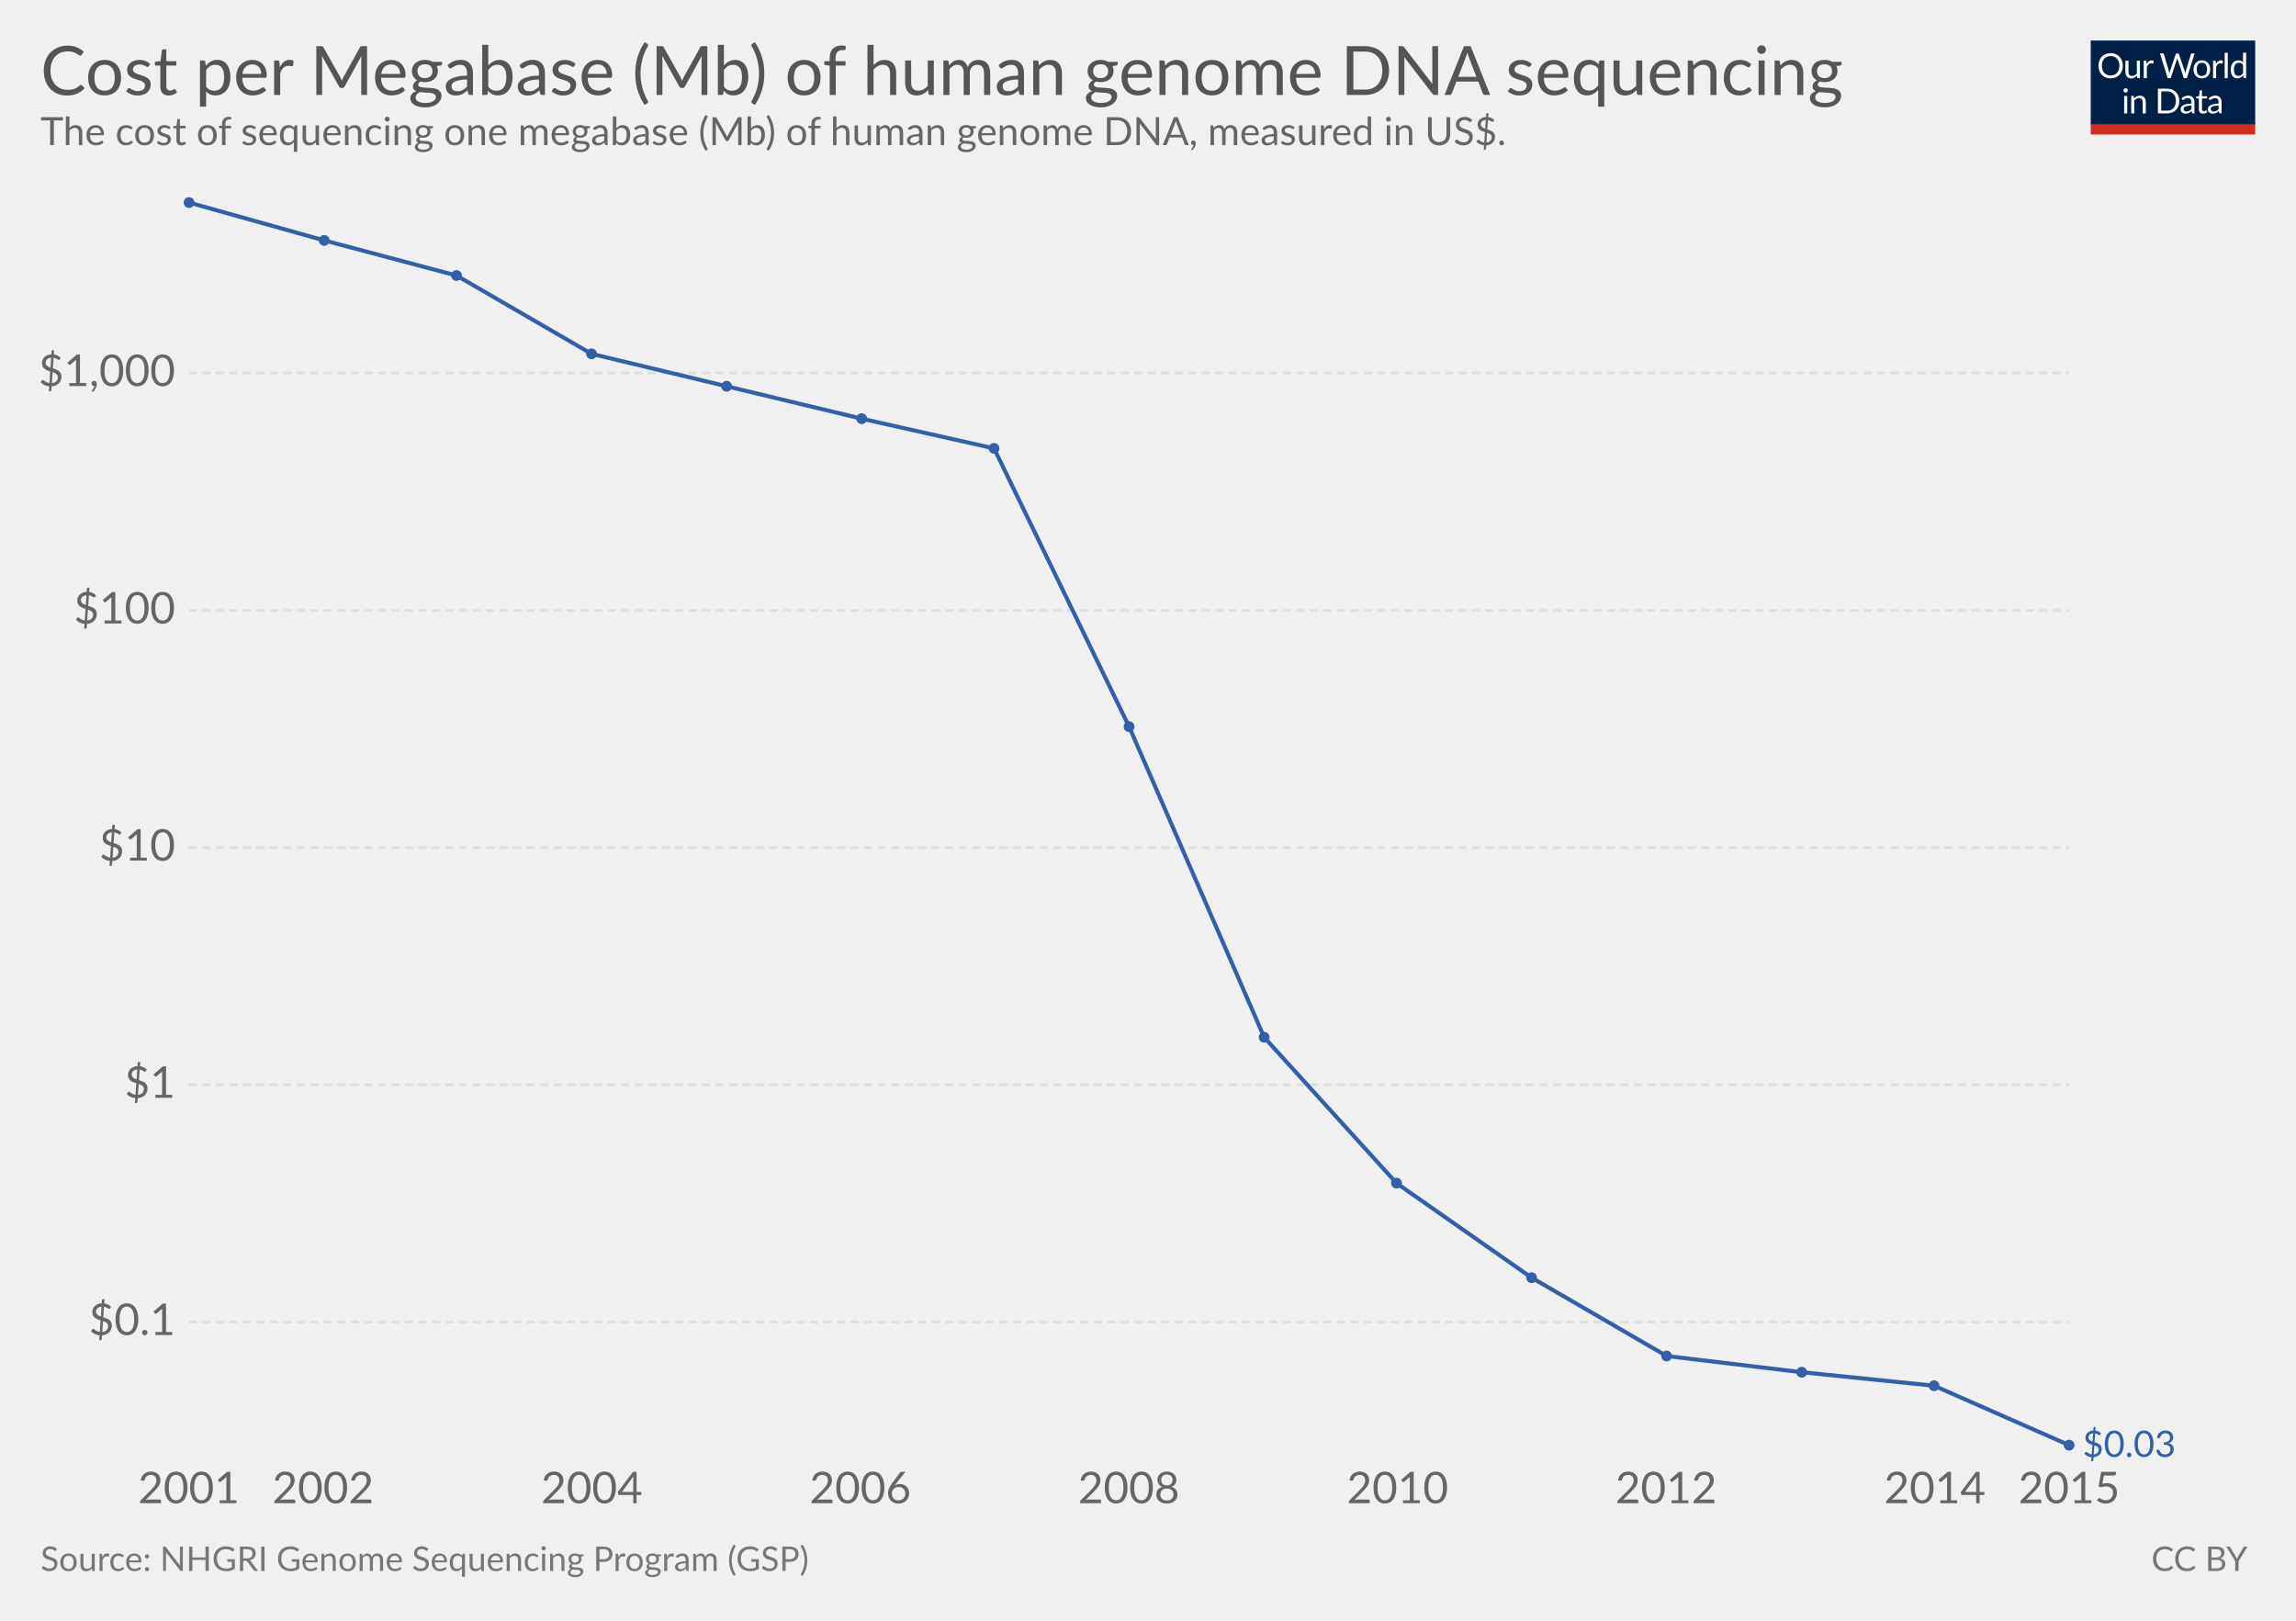
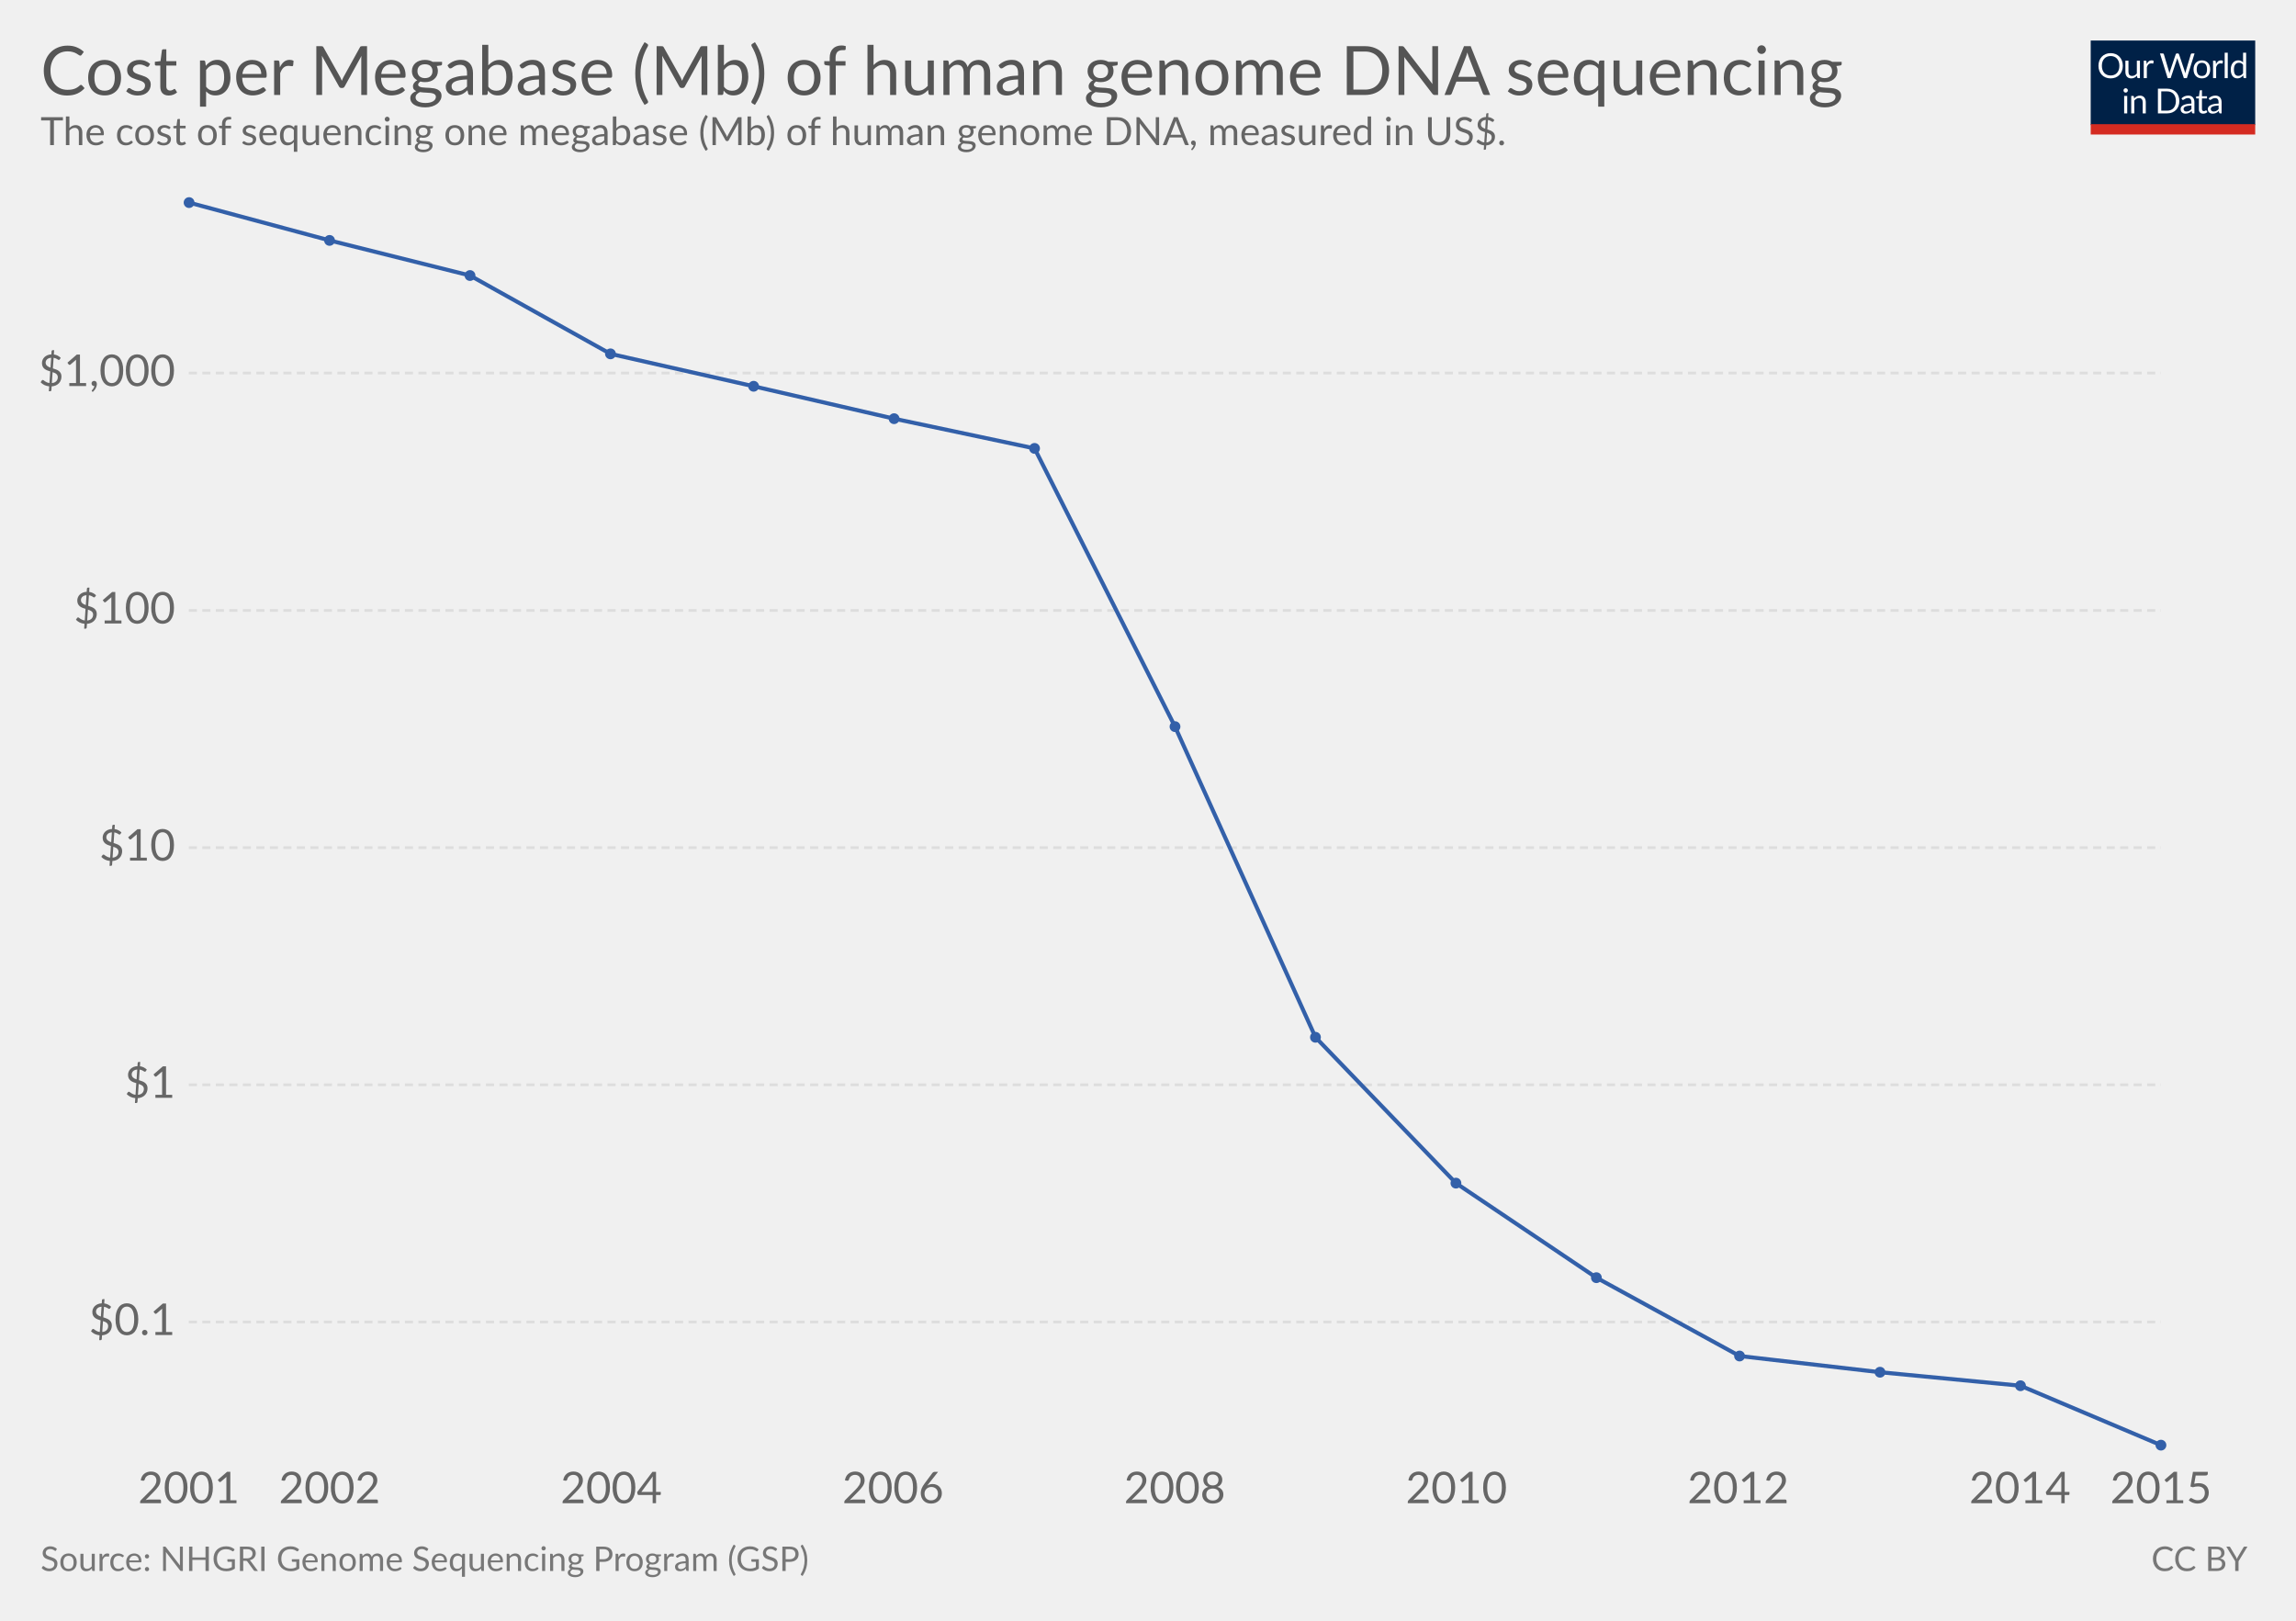
<svg xmlns="http://www.w3.org/2000/svg" version="1.1" style="font-family:Lato, 'Helvetica Neue', Helvetica, Arial, sans-serif;font-size:18px;background-color:white;text-rendering:optimizeLegibility;-webkit-font-smoothing:antialiased" width="850" height="600">
  <g class="HeaderView">
    <g transform="translate(774, 15) scale(0.29)">
      <svg width="210" height="120" viewBox="0 0 210 120" fill="none">
        <g clip-path="url(#clip0)">
          <path d="M0 0H210V107.89H0V0Z" fill="#002147" />
          <path d="M40.979 32.248C40.979 34.609 40.605 36.78 39.857 38.76C39.109 40.725 38.053 42.419 36.689 43.842C35.325 45.265 33.682 46.372 31.761 47.164C29.854 47.941 27.742 48.33 25.425 48.33C23.107 48.33 20.995 47.941 19.089 47.164C17.182 46.372 15.547 45.265 14.183 43.842C12.819 42.419 11.763 40.725 11.015 38.76C10.267 36.78 9.893 34.609 9.893 32.248C9.893 29.887 10.267 27.723 11.015 25.758C11.763 23.778 12.819 22.077 14.183 20.654C15.547 19.217 17.182 18.102 19.089 17.31C20.995 16.518 23.107 16.122 25.425 16.122C27.742 16.122 29.854 16.518 31.761 17.31C33.682 18.102 35.325 19.217 36.689 20.654C38.053 22.077 39.109 23.778 39.857 25.758C40.605 27.723 40.979 29.887 40.979 32.248ZM36.601 32.248C36.601 30.312 36.337 28.574 35.809 27.034C35.281 25.494 34.533 24.196 33.565 23.14C32.597 22.069 31.423 21.248 30.045 20.676C28.666 20.104 27.126 19.818 25.425 19.818C23.738 19.818 22.205 20.104 20.827 20.676C19.448 21.248 18.267 22.069 17.285 23.14C16.317 24.196 15.569 25.494 15.041 27.034C14.513 28.574 14.249 30.312 14.249 32.248C14.249 34.184 14.513 35.922 15.041 37.462C15.569 38.987 16.317 40.285 17.285 41.356C18.267 42.412 19.448 43.226 20.827 43.798C22.205 44.355 23.738 44.634 25.425 44.634C27.126 44.634 28.666 44.355 30.045 43.798C31.423 43.226 32.597 42.412 33.565 41.356C34.533 40.285 35.281 38.987 35.809 37.462C36.337 35.922 36.601 34.184 36.601 32.248ZM62.823 25.714V48H60.491C59.934 48 59.582 47.729 59.435 47.186L59.127 44.788C58.159 45.859 57.074 46.724 55.871 47.384C54.669 48.029 53.29 48.352 51.735 48.352C50.518 48.352 49.44 48.154 48.501 47.758C47.577 47.347 46.8 46.775 46.169 46.042C45.539 45.309 45.062 44.421 44.739 43.38C44.431 42.339 44.277 41.187 44.277 39.926V25.714H48.193V39.926C48.193 41.613 48.575 42.918 49.337 43.842C50.115 44.766 51.295 45.228 52.879 45.228C54.038 45.228 55.116 44.957 56.113 44.414C57.125 43.857 58.057 43.094 58.907 42.126V25.714H62.823ZM71.43 30.18C72.135 28.655 73 27.467 74.027 26.616C75.053 25.751 76.307 25.318 77.789 25.318C78.258 25.318 78.705 25.369 79.131 25.472C79.571 25.575 79.959 25.736 80.297 25.956L80.011 28.882C79.923 29.249 79.703 29.432 79.351 29.432C79.145 29.432 78.845 29.388 78.449 29.3C78.053 29.212 77.605 29.168 77.107 29.168C76.403 29.168 75.772 29.271 75.215 29.476C74.672 29.681 74.181 29.989 73.741 30.4C73.315 30.796 72.927 31.295 72.575 31.896C72.237 32.483 71.929 33.157 71.651 33.92V48H67.713V25.714H69.957C70.382 25.714 70.675 25.795 70.837 25.956C70.998 26.117 71.108 26.396 71.167 26.792L71.43 30.18ZM132.589 16.474L122.755 48H118.927L110.941 23.954C110.867 23.719 110.794 23.47 110.721 23.206C110.662 22.942 110.596 22.663 110.523 22.37C110.449 22.663 110.376 22.942 110.303 23.206C110.23 23.47 110.156 23.719 110.083 23.954L102.053 48H98.225L88.391 16.474H91.933C92.314 16.474 92.629 16.569 92.879 16.76C93.143 16.951 93.311 17.193 93.385 17.486L99.897 39.398C99.999 39.794 100.095 40.219 100.183 40.674C100.285 41.129 100.381 41.613 100.469 42.126C100.571 41.613 100.674 41.129 100.777 40.674C100.894 40.205 101.019 39.779 101.151 39.398L108.565 17.486C108.653 17.237 108.821 17.009 109.071 16.804C109.335 16.584 109.65 16.474 110.017 16.474H111.249C111.63 16.474 111.938 16.569 112.173 16.76C112.407 16.951 112.583 17.193 112.701 17.486L120.093 39.398C120.225 39.779 120.342 40.19 120.445 40.63C120.562 41.07 120.672 41.532 120.775 42.016C120.848 41.532 120.929 41.07 121.017 40.63C121.105 40.19 121.2 39.779 121.303 39.398L127.837 17.486C127.91 17.222 128.072 16.987 128.321 16.782C128.585 16.577 128.9 16.474 129.267 16.474H132.589ZM141.94 25.362C143.568 25.362 145.034 25.633 146.34 26.176C147.645 26.719 148.76 27.489 149.684 28.486C150.608 29.483 151.312 30.693 151.796 32.116C152.294 33.524 152.544 35.101 152.544 36.846C152.544 38.606 152.294 40.19 151.796 41.598C151.312 43.006 150.608 44.209 149.684 45.206C148.76 46.203 147.645 46.973 146.34 47.516C145.034 48.044 143.568 48.308 141.94 48.308C140.297 48.308 138.816 48.044 137.496 47.516C136.19 46.973 135.076 46.203 134.152 45.206C133.228 44.209 132.516 43.006 132.018 41.598C131.534 40.19 131.292 38.606 131.292 36.846C131.292 35.101 131.534 33.524 132.018 32.116C132.516 30.693 133.228 29.483 134.152 28.486C135.076 27.489 136.19 26.719 137.496 26.176C138.816 25.633 140.297 25.362 141.94 25.362ZM141.94 45.25C144.14 45.25 145.782 44.517 146.868 43.05C147.953 41.569 148.496 39.508 148.496 36.868C148.496 34.213 147.953 32.145 146.868 30.664C145.782 29.183 144.14 28.442 141.94 28.442C140.825 28.442 139.85 28.633 139.014 29.014C138.192 29.395 137.503 29.945 136.946 30.664C136.403 31.383 135.992 32.27 135.714 33.326C135.45 34.367 135.318 35.548 135.318 36.868C135.318 39.508 135.86 41.569 136.946 43.05C138.046 44.517 139.71 45.25 141.94 45.25ZM159.908 30.18C160.612 28.655 161.478 27.467 162.504 26.616C163.531 25.751 164.785 25.318 166.266 25.318C166.736 25.318 167.183 25.369 167.608 25.472C168.048 25.575 168.437 25.736 168.774 25.956L168.488 28.882C168.4 29.249 168.18 29.432 167.828 29.432C167.623 29.432 167.322 29.388 166.926 29.3C166.53 29.212 166.083 29.168 165.584 29.168C164.88 29.168 164.25 29.271 163.692 29.476C163.15 29.681 162.658 29.989 162.218 30.4C161.793 30.796 161.404 31.295 161.052 31.896C160.715 32.483 160.407 33.157 160.128 33.92V48H156.19V25.714H158.434C158.86 25.714 159.153 25.795 159.314 25.956C159.476 26.117 159.586 26.396 159.644 26.792L159.908 30.18ZM174.946 15.594V48H171.03V15.594H174.946ZM194.496 31.016C193.763 30.033 192.971 29.351 192.12 28.97C191.269 28.574 190.316 28.376 189.26 28.376C187.192 28.376 185.601 29.117 184.486 30.598C183.371 32.079 182.814 34.191 182.814 36.934C182.814 38.386 182.939 39.633 183.188 40.674C183.437 41.701 183.804 42.551 184.288 43.226C184.772 43.886 185.366 44.37 186.07 44.678C186.774 44.986 187.573 45.14 188.468 45.14C189.759 45.14 190.881 44.847 191.834 44.26C192.802 43.673 193.689 42.845 194.496 41.774V31.016ZM198.412 15.594V48H196.08C195.523 48 195.171 47.729 195.024 47.186L194.672 44.48C193.719 45.624 192.633 46.548 191.416 47.252C190.199 47.956 188.791 48.308 187.192 48.308C185.916 48.308 184.757 48.066 183.716 47.582C182.675 47.083 181.787 46.357 181.054 45.404C180.321 44.451 179.756 43.263 179.36 41.84C178.964 40.417 178.766 38.782 178.766 36.934C178.766 35.291 178.986 33.766 179.426 32.358C179.866 30.935 180.497 29.703 181.318 28.662C182.139 27.621 183.144 26.807 184.332 26.22C185.535 25.619 186.884 25.318 188.38 25.318C189.744 25.318 190.91 25.553 191.878 26.022C192.861 26.477 193.733 27.115 194.496 27.936V15.594H198.412ZM46.614 70.714V93H42.698V70.714H46.614ZM47.45 63.718C47.45 64.099 47.369 64.459 47.208 64.796C47.061 65.119 46.856 65.412 46.592 65.676C46.343 65.925 46.042 66.123 45.69 66.27C45.352 66.417 44.993 66.49 44.612 66.49C44.23 66.49 43.871 66.417 43.534 66.27C43.211 66.123 42.925 65.925 42.676 65.676C42.426 65.412 42.228 65.119 42.082 64.796C41.935 64.459 41.862 64.099 41.862 63.718C41.862 63.337 41.935 62.977 42.082 62.64C42.228 62.288 42.426 61.987 42.676 61.738C42.925 61.474 43.211 61.269 43.534 61.122C43.871 60.975 44.23 60.902 44.612 60.902C44.993 60.902 45.352 60.975 45.69 61.122C46.042 61.269 46.343 61.474 46.592 61.738C46.856 61.987 47.061 62.288 47.208 62.64C47.369 62.977 47.45 63.337 47.45 63.718ZM55.424 73.948C55.908 73.405 56.422 72.914 56.964 72.474C57.507 72.034 58.079 71.66 58.68 71.352C59.296 71.029 59.941 70.787 60.616 70.626C61.306 70.45 62.046 70.362 62.838 70.362C64.055 70.362 65.126 70.567 66.05 70.978C66.989 71.374 67.766 71.946 68.382 72.694C69.013 73.427 69.49 74.315 69.812 75.356C70.135 76.397 70.296 77.549 70.296 78.81V93H66.358V78.81C66.358 77.123 65.969 75.818 65.192 74.894C64.43 73.955 63.264 73.486 61.694 73.486C60.535 73.486 59.45 73.765 58.438 74.322C57.441 74.879 56.517 75.635 55.666 76.588V93H51.728V70.714H54.082C54.639 70.714 54.984 70.985 55.116 71.528L55.424 73.948ZM113.129 77.248C113.129 79.609 112.755 81.758 112.007 83.694C111.259 85.63 110.203 87.287 108.839 88.666C107.475 90.045 105.832 91.115 103.911 91.878C102.004 92.626 99.892 93 97.575 93H85.805V61.474H97.575C99.892 61.474 102.004 61.855 103.911 62.618C105.832 63.366 107.475 64.437 108.839 65.83C110.203 67.209 111.259 68.866 112.007 70.802C112.755 72.738 113.129 74.887 113.129 77.248ZM108.751 77.248C108.751 75.312 108.487 73.581 107.959 72.056C107.431 70.531 106.683 69.24 105.715 68.184C104.747 67.128 103.574 66.321 102.195 65.764C100.816 65.207 99.276 64.928 97.575 64.928H90.073V89.546H97.575C99.276 89.546 100.816 89.267 102.195 88.71C103.574 88.153 104.747 87.353 105.715 86.312C106.683 85.256 107.431 83.965 107.959 82.44C108.487 80.915 108.751 79.184 108.751 77.248ZM128.553 82.968C126.749 83.027 125.209 83.173 123.933 83.408C122.672 83.628 121.638 83.921 120.831 84.288C120.039 84.655 119.46 85.087 119.093 85.586C118.741 86.085 118.565 86.642 118.565 87.258C118.565 87.845 118.661 88.351 118.851 88.776C119.042 89.201 119.299 89.553 119.621 89.832C119.959 90.096 120.347 90.294 120.787 90.426C121.242 90.543 121.726 90.602 122.239 90.602C122.929 90.602 123.559 90.536 124.131 90.404C124.703 90.257 125.239 90.052 125.737 89.788C126.251 89.524 126.735 89.209 127.189 88.842C127.659 88.475 128.113 88.057 128.553 87.588V82.968ZM115.903 73.86C117.135 72.672 118.463 71.785 119.885 71.198C121.308 70.611 122.885 70.318 124.615 70.318C125.862 70.318 126.969 70.523 127.937 70.934C128.905 71.345 129.719 71.917 130.379 72.65C131.039 73.383 131.538 74.271 131.875 75.312C132.213 76.353 132.381 77.497 132.381 78.744V93H130.643C130.262 93 129.969 92.941 129.763 92.824C129.558 92.692 129.397 92.443 129.279 92.076L128.839 89.964C128.253 90.507 127.681 90.991 127.123 91.416C126.566 91.827 125.979 92.179 125.363 92.472C124.747 92.751 124.087 92.963 123.383 93.11C122.694 93.271 121.924 93.352 121.073 93.352C120.208 93.352 119.394 93.235 118.631 93C117.869 92.751 117.201 92.384 116.629 91.9C116.072 91.416 115.625 90.807 115.287 90.074C114.965 89.326 114.803 88.446 114.803 87.434C114.803 86.554 115.045 85.711 115.529 84.904C116.013 84.083 116.798 83.357 117.883 82.726C118.969 82.095 120.384 81.582 122.129 81.186C123.875 80.775 126.016 80.541 128.553 80.482V78.744C128.553 77.013 128.179 75.708 127.431 74.828C126.683 73.933 125.591 73.486 124.153 73.486C123.185 73.486 122.371 73.611 121.711 73.86C121.066 74.095 120.501 74.366 120.017 74.674C119.548 74.967 119.137 75.239 118.785 75.488C118.448 75.723 118.111 75.84 117.773 75.84C117.509 75.84 117.282 75.774 117.091 75.642C116.901 75.495 116.739 75.319 116.607 75.114L115.903 73.86ZM143.568 93.352C141.808 93.352 140.451 92.861 139.498 91.878C138.559 90.895 138.09 89.48 138.09 87.632V73.992H135.406C135.171 73.992 134.973 73.926 134.812 73.794C134.65 73.647 134.57 73.427 134.57 73.134V71.572L138.222 71.11L139.124 64.224C139.168 64.004 139.263 63.828 139.41 63.696C139.571 63.549 139.776 63.476 140.026 63.476H142.006V71.154H148.452V73.992H142.006V87.368C142.006 88.307 142.233 89.003 142.688 89.458C143.142 89.913 143.729 90.14 144.448 90.14C144.858 90.14 145.21 90.089 145.504 89.986C145.812 89.869 146.076 89.744 146.296 89.612C146.516 89.48 146.699 89.363 146.846 89.26C147.007 89.143 147.146 89.084 147.264 89.084C147.469 89.084 147.652 89.209 147.814 89.458L148.958 91.328C148.283 91.959 147.469 92.457 146.516 92.824C145.562 93.176 144.58 93.352 143.568 93.352ZM163.253 82.968C161.449 83.027 159.909 83.173 158.633 83.408C157.372 83.628 156.338 83.921 155.531 84.288C154.739 84.655 154.16 85.087 153.793 85.586C153.441 86.085 153.265 86.642 153.265 87.258C153.265 87.845 153.36 88.351 153.551 88.776C153.742 89.201 153.998 89.553 154.321 89.832C154.658 90.096 155.047 90.294 155.487 90.426C155.942 90.543 156.426 90.602 156.939 90.602C157.628 90.602 158.259 90.536 158.831 90.404C159.403 90.257 159.938 90.052 160.437 89.788C160.95 89.524 161.434 89.209 161.889 88.842C162.358 88.475 162.813 88.057 163.253 87.588V82.968ZM150.603 73.86C151.835 72.672 153.162 71.785 154.585 71.198C156.008 70.611 157.584 70.318 159.315 70.318C160.562 70.318 161.669 70.523 162.637 70.934C163.605 71.345 164.419 71.917 165.079 72.65C165.739 73.383 166.238 74.271 166.575 75.312C166.912 76.353 167.081 77.497 167.081 78.744V93H165.343C164.962 93 164.668 92.941 164.463 92.824C164.258 92.692 164.096 92.443 163.979 92.076L163.539 89.964C162.952 90.507 162.38 90.991 161.823 91.416C161.266 91.827 160.679 92.179 160.063 92.472C159.447 92.751 158.787 92.963 158.083 93.11C157.394 93.271 156.624 93.352 155.773 93.352C154.908 93.352 154.094 93.235 153.331 93C152.568 92.751 151.901 92.384 151.329 91.9C150.772 91.416 150.324 90.807 149.987 90.074C149.664 89.326 149.503 88.446 149.503 87.434C149.503 86.554 149.745 85.711 150.229 84.904C150.713 84.083 151.498 83.357 152.583 82.726C153.668 82.095 155.084 81.582 156.829 81.186C158.574 80.775 160.716 80.541 163.253 80.482V78.744C163.253 77.013 162.879 75.708 162.131 74.828C161.383 73.933 160.29 73.486 158.853 73.486C157.885 73.486 157.071 73.611 156.411 73.86C155.766 74.095 155.201 74.366 154.717 74.674C154.248 74.967 153.837 75.239 153.485 75.488C153.148 75.723 152.81 75.84 152.473 75.84C152.209 75.84 151.982 75.774 151.791 75.642C151.6 75.495 151.439 75.319 151.307 75.114L150.603 73.86Z" fill="white" />
          <rect y="106.789" width="210" height="13.211" fill="#D42B21" />
        </g>
        <defs>
          <clipPath id="clip0">
            <rect width="210" height="120" fill="white" />
          </clipPath>
        </defs>
      </svg>
    </g>
    <a href="https://ourworldindata.org/grapher/cost-per-megabase-mb-of-human-genome-dna-sequencing" target="_blank">
      <text font-size="25.20" x="15.0" y="35.2" fill="#555">
        <tspan x="15" y="35.16">Cost per Megabase (Mb) of human genome DNA sequencing</tspan>
      </text>
    </a>
    <text font-size="14.40" x="15.0" y="53.7" fill="#666">
      <tspan x="15" y="53.72">The cost of sequencing one megabase (Mb) of human genome DNA, measured in US$.</tspan>
    </text>
  </g>
  <g class="LineChart">
    <defs>
-       <clipPath id="boundsClip-853">
+       <clipPath id="boundsClip-2">
        <rect x="59.896" y="0" width="830" height="963.8" />
      </clipPath>
    </defs>
    <g class="AxisBoxView">
      <g class="HorizontalAxis">
        <text x="69.9" y="556.5" fill="#666" text-anchor="middle" font-size="16.2">2001</text>
-         <text x="119.6" y="556.5" fill="#666" text-anchor="middle" font-size="16.2">2002</text>
-         <text x="219.1" y="556.5" fill="#666" text-anchor="middle" font-size="16.2">2004</text>
-         <text x="318.5" y="556.5" fill="#666" text-anchor="middle" font-size="16.2">2006</text>
-         <text x="417.9" y="556.5" fill="#666" text-anchor="middle" font-size="16.2">2008</text>
-         <text x="517.4" y="556.5" fill="#666" text-anchor="middle" font-size="16.2">2010</text>
-         <text x="616.8" y="556.5" fill="#666" text-anchor="middle" font-size="16.2">2012</text>
-         <text x="716.3" y="556.5" fill="#666" text-anchor="middle" font-size="16.2">2014</text>
-         <text x="766" y="556.5" fill="#666" text-anchor="middle" font-size="16.2">2015</text>
+         <text x="122" y="556.5" fill="#666" text-anchor="middle" font-size="16.2">2002</text>
+         <text x="226.3" y="556.5" fill="#666" text-anchor="middle" font-size="16.2">2004</text>
+         <text x="330.6" y="556.5" fill="#666" text-anchor="middle" font-size="16.2">2006</text>
+         <text x="434.9" y="556.5" fill="#666" text-anchor="middle" font-size="16.2">2008</text>
+         <text x="539.2" y="556.5" fill="#666" text-anchor="middle" font-size="16.2">2010</text>
+         <text x="643.5" y="556.5" fill="#666" text-anchor="middle" font-size="16.2">2012</text>
+         <text x="747.8" y="556.5" fill="#666" text-anchor="middle" font-size="16.2">2014</text>
+         <text x="800" y="556.5" fill="#666" text-anchor="middle" font-size="16.2">2015</text>
      </g>
      <g class="VerticalAxis">
        <text x="64.90" y="489.4" fill="#666" dominant-baseline="middle" text-anchor="end" font-size="16.2">$0.1</text>
        <text x="64.90" y="401.6" fill="#666" dominant-baseline="middle" text-anchor="end" font-size="16.2">$1</text>
        <text x="64.90" y="313.8" fill="#666" dominant-baseline="middle" text-anchor="end" font-size="16.2">$10</text>
        <text x="64.90" y="226" fill="#666" dominant-baseline="middle" text-anchor="end" font-size="16.2">$100</text>
        <text x="64.90" y="138.1" fill="#666" dominant-baseline="middle" text-anchor="end" font-size="16.2">$1,000</text>
      </g>
      <g class="AxisGridLines">
-         <line x1="69.90" y1="489.4" x2="765.98" y2="489.4" stroke="#ddd" stroke-dasharray="3,2" />
-         <line x1="69.90" y1="401.6" x2="765.98" y2="401.6" stroke="#ddd" stroke-dasharray="3,2" />
-         <line x1="69.90" y1="313.8" x2="765.98" y2="313.8" stroke="#ddd" stroke-dasharray="3,2" />
-         <line x1="69.90" y1="226" x2="765.98" y2="226" stroke="#ddd" stroke-dasharray="3,2" />
-         <line x1="69.90" y1="138.1" x2="765.98" y2="138.1" stroke="#ddd" stroke-dasharray="3,2" />
+         <line x1="69.90" y1="489.4" x2="800.00" y2="489.4" stroke="#ddd" stroke-dasharray="3,2" />
+         <line x1="69.90" y1="401.6" x2="800.00" y2="401.6" stroke="#ddd" stroke-dasharray="3,2" />
+         <line x1="69.90" y1="313.8" x2="800.00" y2="313.8" stroke="#ddd" stroke-dasharray="3,2" />
+         <line x1="69.90" y1="226" x2="800.00" y2="226" stroke="#ddd" stroke-dasharray="3,2" />
+         <line x1="69.90" y1="138.1" x2="800.00" y2="138.1" stroke="#ddd" stroke-dasharray="3,2" />
      </g>
    </g>
-     <g clip-path="url(#boundsClip-853)">
+     <g clip-path="url(#boundsClip-2)">
      <g class="HeightedLegend">
        <g class="legendMark">
-           <rect x="765.98" y="528.55" width="69.02" height="13.5" fill="#fff" opacity="0" />
-           <text font-size="13.50" x="771.0" y="539.3" fill="#3360a9">
-             <tspan x="770.98" y="539.35">$0.03</tspan>
-           </text>
+           <rect x="800" y="535.85" width="35" height="-1.1" fill="#fff" opacity="0" />
        </g>
      </g>
      <g class="Lines">
-         <rect x="70" y="75" width="696" height="461" fill="rgba(255,255,255,0)" opacity="0" />
+         <rect x="70" y="75" width="730" height="461" fill="rgba(255,255,255,0)" opacity="0" />
        <g class="key-Genome_0">
-           <path stroke="#3360a9" stroke-linecap="round" d="M70 75L120 89L169 102L219 131L269 143L319 155L368 166L418 269L468 384L517 438L567 473L617 502L667 508L716 513L766 535" fill="none" stroke-width="1.5" />
+           <path stroke="#3360a9" stroke-linecap="round" d="M70 75L122 89L174 102L226 131L279 143L331 155L383 166L435 269L487 384L539 438L591 473L644 502L696 508L748 513L800 535" fill="none" stroke-width="1.5" />
          <g fill="#3360a9">
            <circle cx="70" cy="75" r="2" />
-             <circle cx="120" cy="89" r="2" />
-             <circle cx="169" cy="102" r="2" />
-             <circle cx="219" cy="131" r="2" />
-             <circle cx="269" cy="143" r="2" />
-             <circle cx="319" cy="155" r="2" />
-             <circle cx="368" cy="166" r="2" />
-             <circle cx="418" cy="269" r="2" />
-             <circle cx="468" cy="384" r="2" />
-             <circle cx="517" cy="438" r="2" />
-             <circle cx="567" cy="473" r="2" />
-             <circle cx="617" cy="502" r="2" />
-             <circle cx="667" cy="508" r="2" />
-             <circle cx="716" cy="513" r="2" />
-             <circle cx="766" cy="535" r="2" />
+             <circle cx="122" cy="89" r="2" />
+             <circle cx="174" cy="102" r="2" />
+             <circle cx="226" cy="131" r="2" />
+             <circle cx="279" cy="143" r="2" />
+             <circle cx="331" cy="155" r="2" />
+             <circle cx="383" cy="166" r="2" />
+             <circle cx="435" cy="269" r="2" />
+             <circle cx="487" cy="384" r="2" />
+             <circle cx="539" cy="438" r="2" />
+             <circle cx="591" cy="473" r="2" />
+             <circle cx="644" cy="502" r="2" />
+             <circle cx="696" cy="508" r="2" />
+             <circle cx="748" cy="513" r="2" />
+             <circle cx="800" cy="535" r="2" />
          </g>
        </g>
      </g>
    </g>
  </g>
  <g class="SourcesFooter" style="fill:#777">
    <g class="clickable" style="fill:#777">
      <text font-size="12.60" x="15.0" y="581.6">
        <tspan x="15" y="581.58">Source: NHGRI Genome Sequencing Program (GSP)</tspan>
      </text>
    </g>
    <text font-size="12.60" x="796.4" y="581.6">
      <tspan x="796.444" y="581.58">
        <a style="fill: #777;" class="cclogo" href="http://creativecommons.org/licenses/by/4.0/deed.en_US" target="_blank">CC BY</a>
      </tspan>
    </text>
  </g>
</svg>
